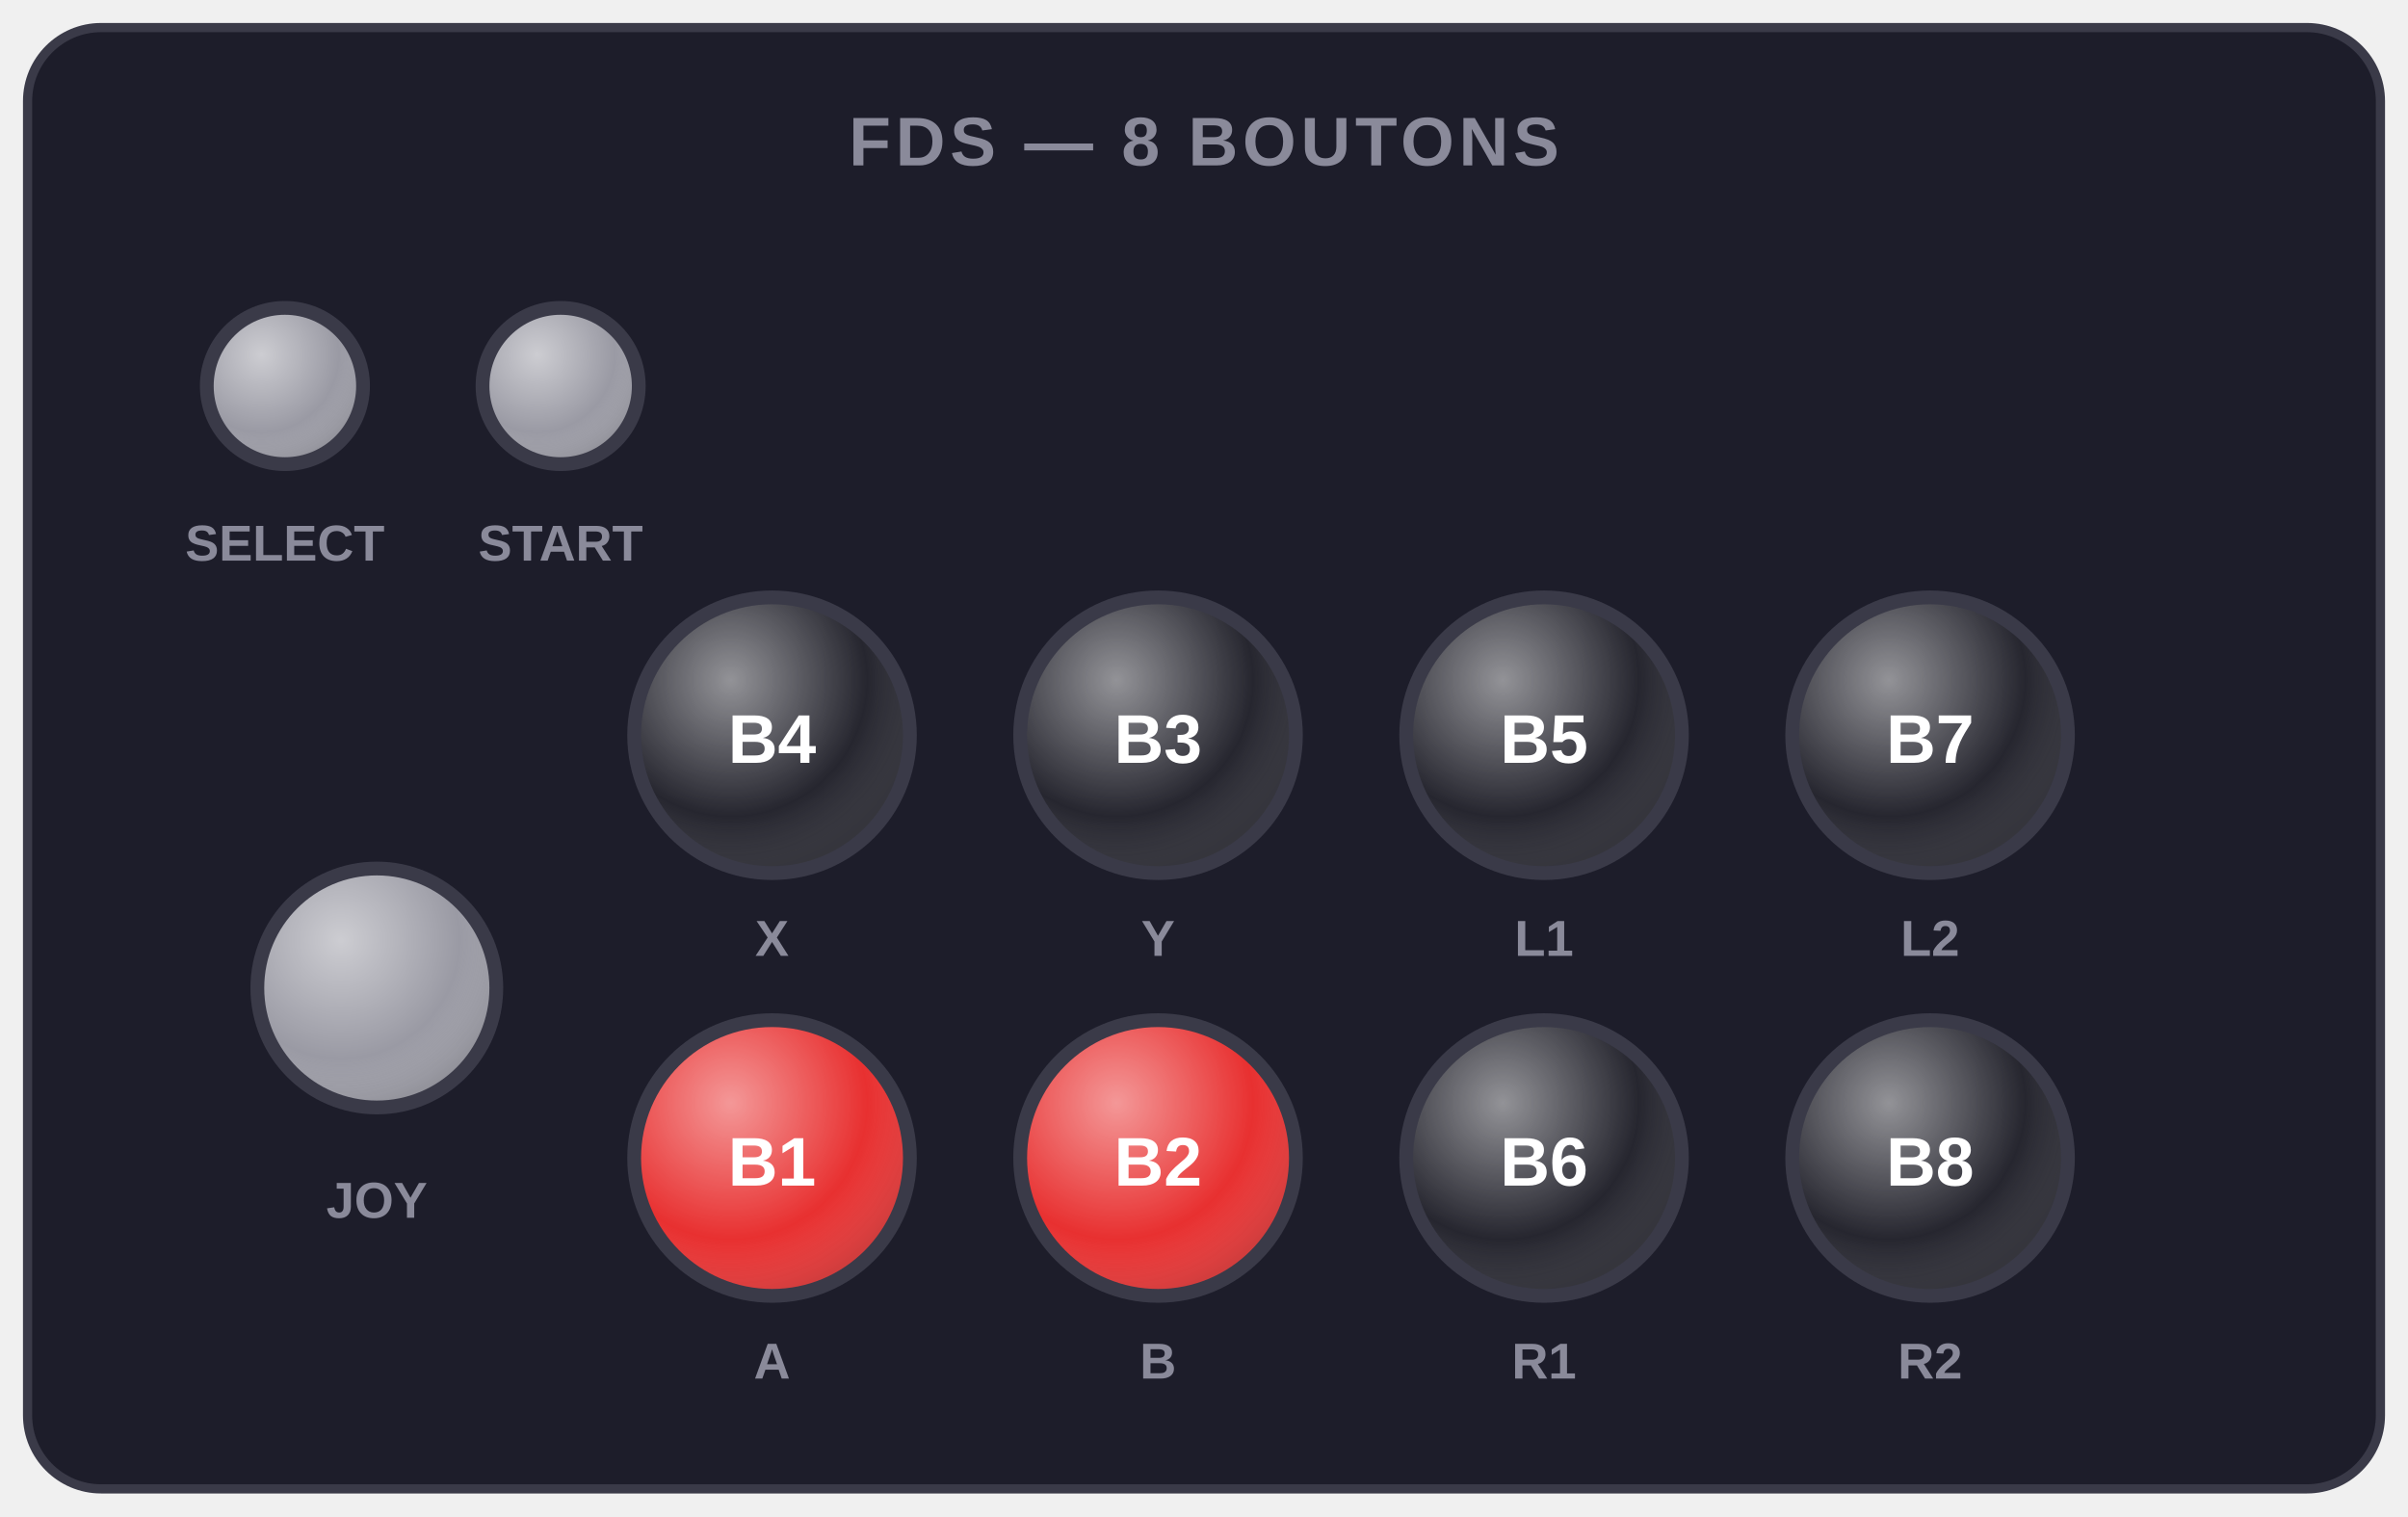
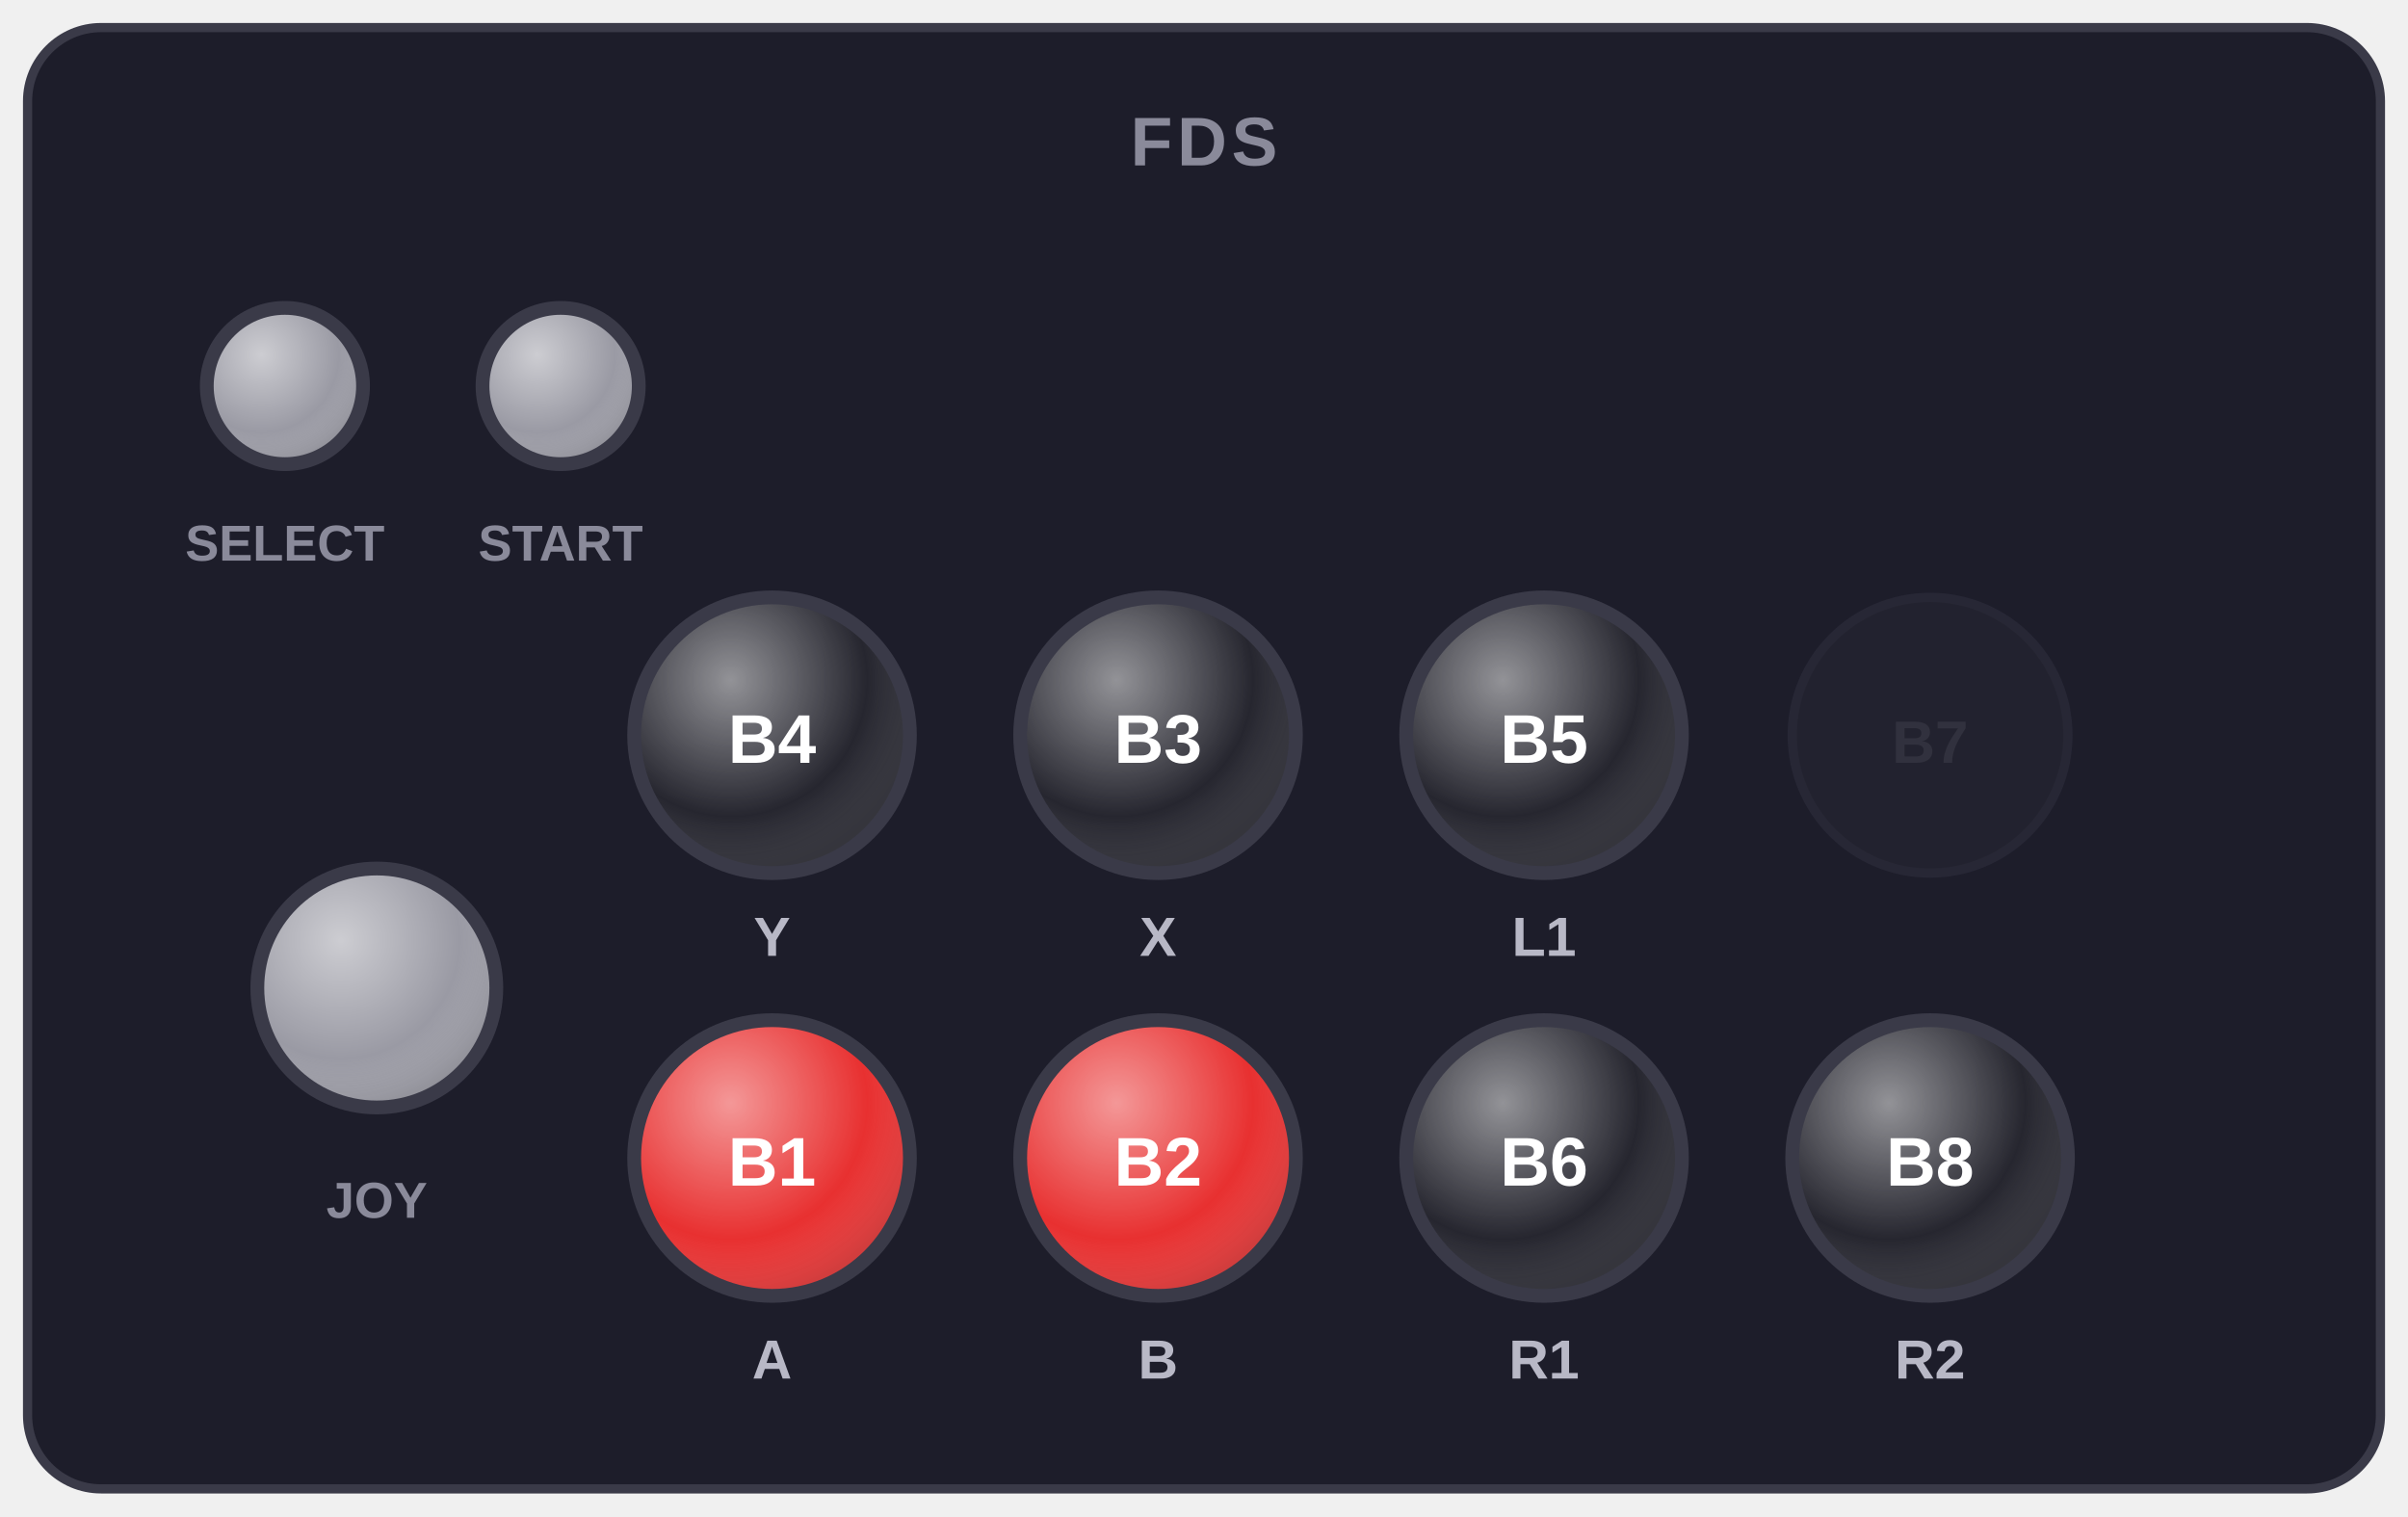
<svg xmlns="http://www.w3.org/2000/svg" viewBox="0 0 524 330" font-family="Segoe UI, Arial, sans-serif">
  <defs>
    <radialGradient id="dome" cx="0.35" cy="0.3" r="0.9">
      <stop offset="0" stop-color="#ffffff" stop-opacity="0.5" />
      <stop offset="0.55" stop-color="#ffffff" stop-opacity="0" />
      <stop offset="1" stop-color="#000000" stop-opacity="0.35" />
    </radialGradient>
  </defs>
  <rect x="6" y="6" width="512" height="318" rx="16" fill="#1d1d2a" stroke="#3a3a48" stroke-width="2" />
-   <text x="262" y="36" text-anchor="middle" fill="#8a8a9a" font-size="15" font-weight="bold" letter-spacing="1">FDS — 8 BOUTONS</text>
+   <text x="262" y="36" text-anchor="middle" fill="#8a8a9a" font-size="15" font-weight="bold" letter-spacing="1">FDS</text>
  <circle cx="62" cy="84" r="17" fill="#9a9aa4" />
  <circle cx="62" cy="84" r="17" fill="url(#dome)" />
  <circle cx="62" cy="84" r="17" fill="none" stroke="#3a3a48" stroke-width="3" />
  <text x="62" y="122" text-anchor="middle" fill="#8a8a9a" font-size="11" font-weight="bold">SELECT</text>
  <circle cx="122" cy="84" r="17" fill="#9a9aa4" />
  <circle cx="122" cy="84" r="17" fill="url(#dome)" />
  <circle cx="122" cy="84" r="17" fill="none" stroke="#3a3a48" stroke-width="3" />
  <text x="122" y="122" text-anchor="middle" fill="#8a8a9a" font-size="11" font-weight="bold">START</text>
  <circle cx="82" cy="215" r="26" fill="#9a9aa4" />
  <circle cx="82" cy="215" r="26" fill="url(#dome)" />
  <circle cx="82" cy="215" r="26" fill="none" stroke="#3a3a48" stroke-width="3" />
  <text x="82" y="265" text-anchor="middle" fill="#8a8a9a" font-size="11" font-weight="bold">JOY</text>
  <circle cx="168" cy="160" r="30" fill="#26262f" />
  <circle cx="168" cy="160" r="30" fill="url(#dome)" />
  <circle cx="168" cy="160" r="30" fill="none" stroke="#3a3a48" stroke-width="3" />
  <text x="168" y="166" text-anchor="middle" fill="#ffffff" font-size="15" font-weight="bold">B4</text>
-   <text x="168" y="208" text-anchor="middle" fill="#8a8a9a" font-size="11" font-weight="bold">X</text>
+   <text x="168" y="208" text-anchor="middle" fill="#b8b8c6" font-size="12" font-weight="bold">Y</text>
  <circle cx="252" cy="160" r="30" fill="#26262f" />
  <circle cx="252" cy="160" r="30" fill="url(#dome)" />
  <circle cx="252" cy="160" r="30" fill="none" stroke="#3a3a48" stroke-width="3" />
  <text x="252" y="166" text-anchor="middle" fill="#ffffff" font-size="15" font-weight="bold">B3</text>
-   <text x="252" y="208" text-anchor="middle" fill="#8a8a9a" font-size="11" font-weight="bold">Y</text>
+   <text x="252" y="208" text-anchor="middle" fill="#b8b8c6" font-size="12" font-weight="bold">X</text>
  <circle cx="336" cy="160" r="30" fill="#26262f" />
  <circle cx="336" cy="160" r="30" fill="url(#dome)" />
  <circle cx="336" cy="160" r="30" fill="none" stroke="#3a3a48" stroke-width="3" />
  <text x="336" y="166" text-anchor="middle" fill="#ffffff" font-size="15" font-weight="bold">B5</text>
-   <text x="336" y="208" text-anchor="middle" fill="#8a8a9a" font-size="11" font-weight="bold">L1</text>
-   <circle cx="420" cy="160" r="30" fill="#26262f" />
-   <circle cx="420" cy="160" r="30" fill="url(#dome)" />
-   <circle cx="420" cy="160" r="30" fill="none" stroke="#3a3a48" stroke-width="3" />
-   <text x="420" y="166" text-anchor="middle" fill="#ffffff" font-size="15" font-weight="bold">B7</text>
-   <text x="420" y="208" text-anchor="middle" fill="#8a8a9a" font-size="11" font-weight="bold">L2</text>
+   <text x="336" y="208" text-anchor="middle" fill="#b8b8c6" font-size="12" font-weight="bold">L1</text>
+   <g opacity="0.18">
+     <circle cx="420" cy="160" r="30" fill="#3a3a48" />
+     <circle cx="420" cy="160" r="30" fill="none" stroke="#55556a" stroke-width="2" />
+     <text x="420" y="166" text-anchor="middle" fill="#8a8a9a" font-size="13" font-weight="bold">B7</text>
+   </g>
  <circle cx="168" cy="252" r="30" fill="#e83030" />
  <circle cx="168" cy="252" r="30" fill="url(#dome)" />
  <circle cx="168" cy="252" r="30" fill="none" stroke="#3a3a48" stroke-width="3" />
  <text x="168" y="258" text-anchor="middle" fill="#ffffff" font-size="15" font-weight="bold">B1</text>
-   <text x="168" y="300" text-anchor="middle" fill="#8a8a9a" font-size="11" font-weight="bold">A</text>
+   <text x="168" y="300" text-anchor="middle" fill="#b8b8c6" font-size="12" font-weight="bold">A</text>
  <circle cx="252" cy="252" r="30" fill="#e83030" />
  <circle cx="252" cy="252" r="30" fill="url(#dome)" />
  <circle cx="252" cy="252" r="30" fill="none" stroke="#3a3a48" stroke-width="3" />
  <text x="252" y="258" text-anchor="middle" fill="#ffffff" font-size="15" font-weight="bold">B2</text>
-   <text x="252" y="300" text-anchor="middle" fill="#8a8a9a" font-size="11" font-weight="bold">B</text>
+   <text x="252" y="300" text-anchor="middle" fill="#b8b8c6" font-size="12" font-weight="bold">B</text>
  <circle cx="336" cy="252" r="30" fill="#26262f" />
  <circle cx="336" cy="252" r="30" fill="url(#dome)" />
  <circle cx="336" cy="252" r="30" fill="none" stroke="#3a3a48" stroke-width="3" />
  <text x="336" y="258" text-anchor="middle" fill="#ffffff" font-size="15" font-weight="bold">B6</text>
-   <text x="336" y="300" text-anchor="middle" fill="#8a8a9a" font-size="11" font-weight="bold">R1</text>
+   <text x="336" y="300" text-anchor="middle" fill="#b8b8c6" font-size="12" font-weight="bold">R1</text>
  <circle cx="420" cy="252" r="30" fill="#26262f" />
  <circle cx="420" cy="252" r="30" fill="url(#dome)" />
  <circle cx="420" cy="252" r="30" fill="none" stroke="#3a3a48" stroke-width="3" />
  <text x="420" y="258" text-anchor="middle" fill="#ffffff" font-size="15" font-weight="bold">B8</text>
-   <text x="420" y="300" text-anchor="middle" fill="#8a8a9a" font-size="11" font-weight="bold">R2</text>
+   <text x="420" y="300" text-anchor="middle" fill="#b8b8c6" font-size="12" font-weight="bold">R2</text>
</svg>
